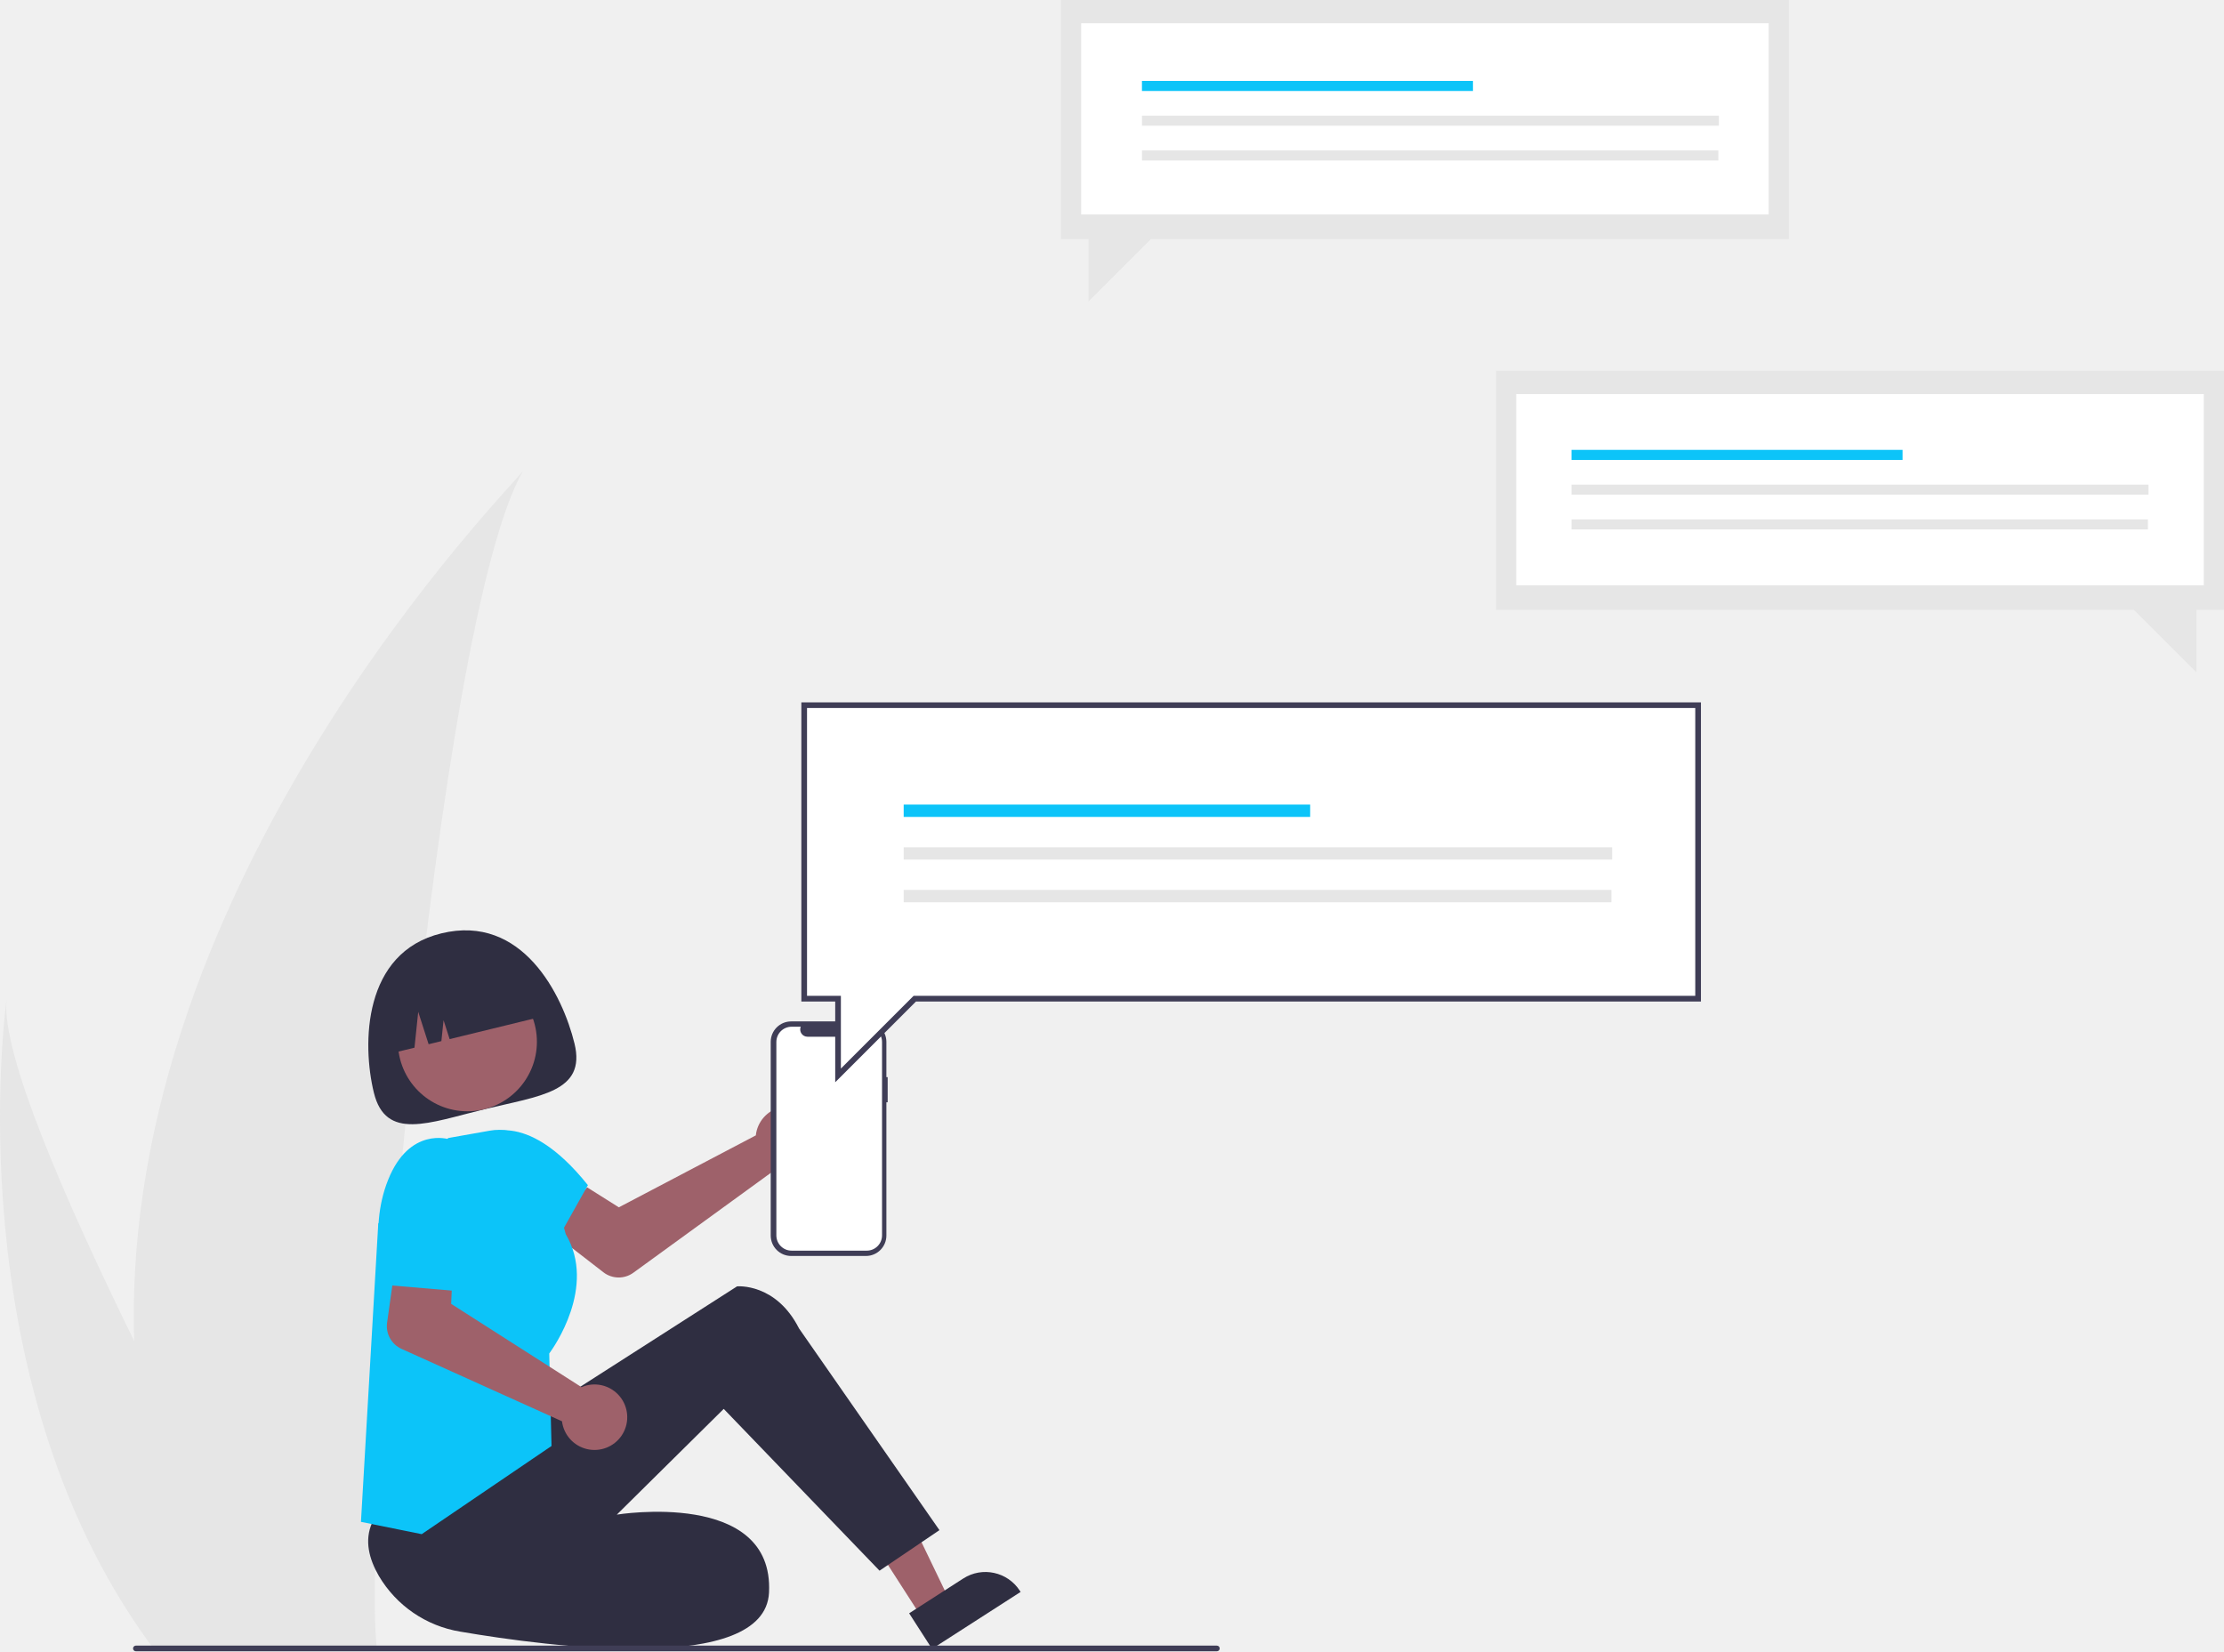
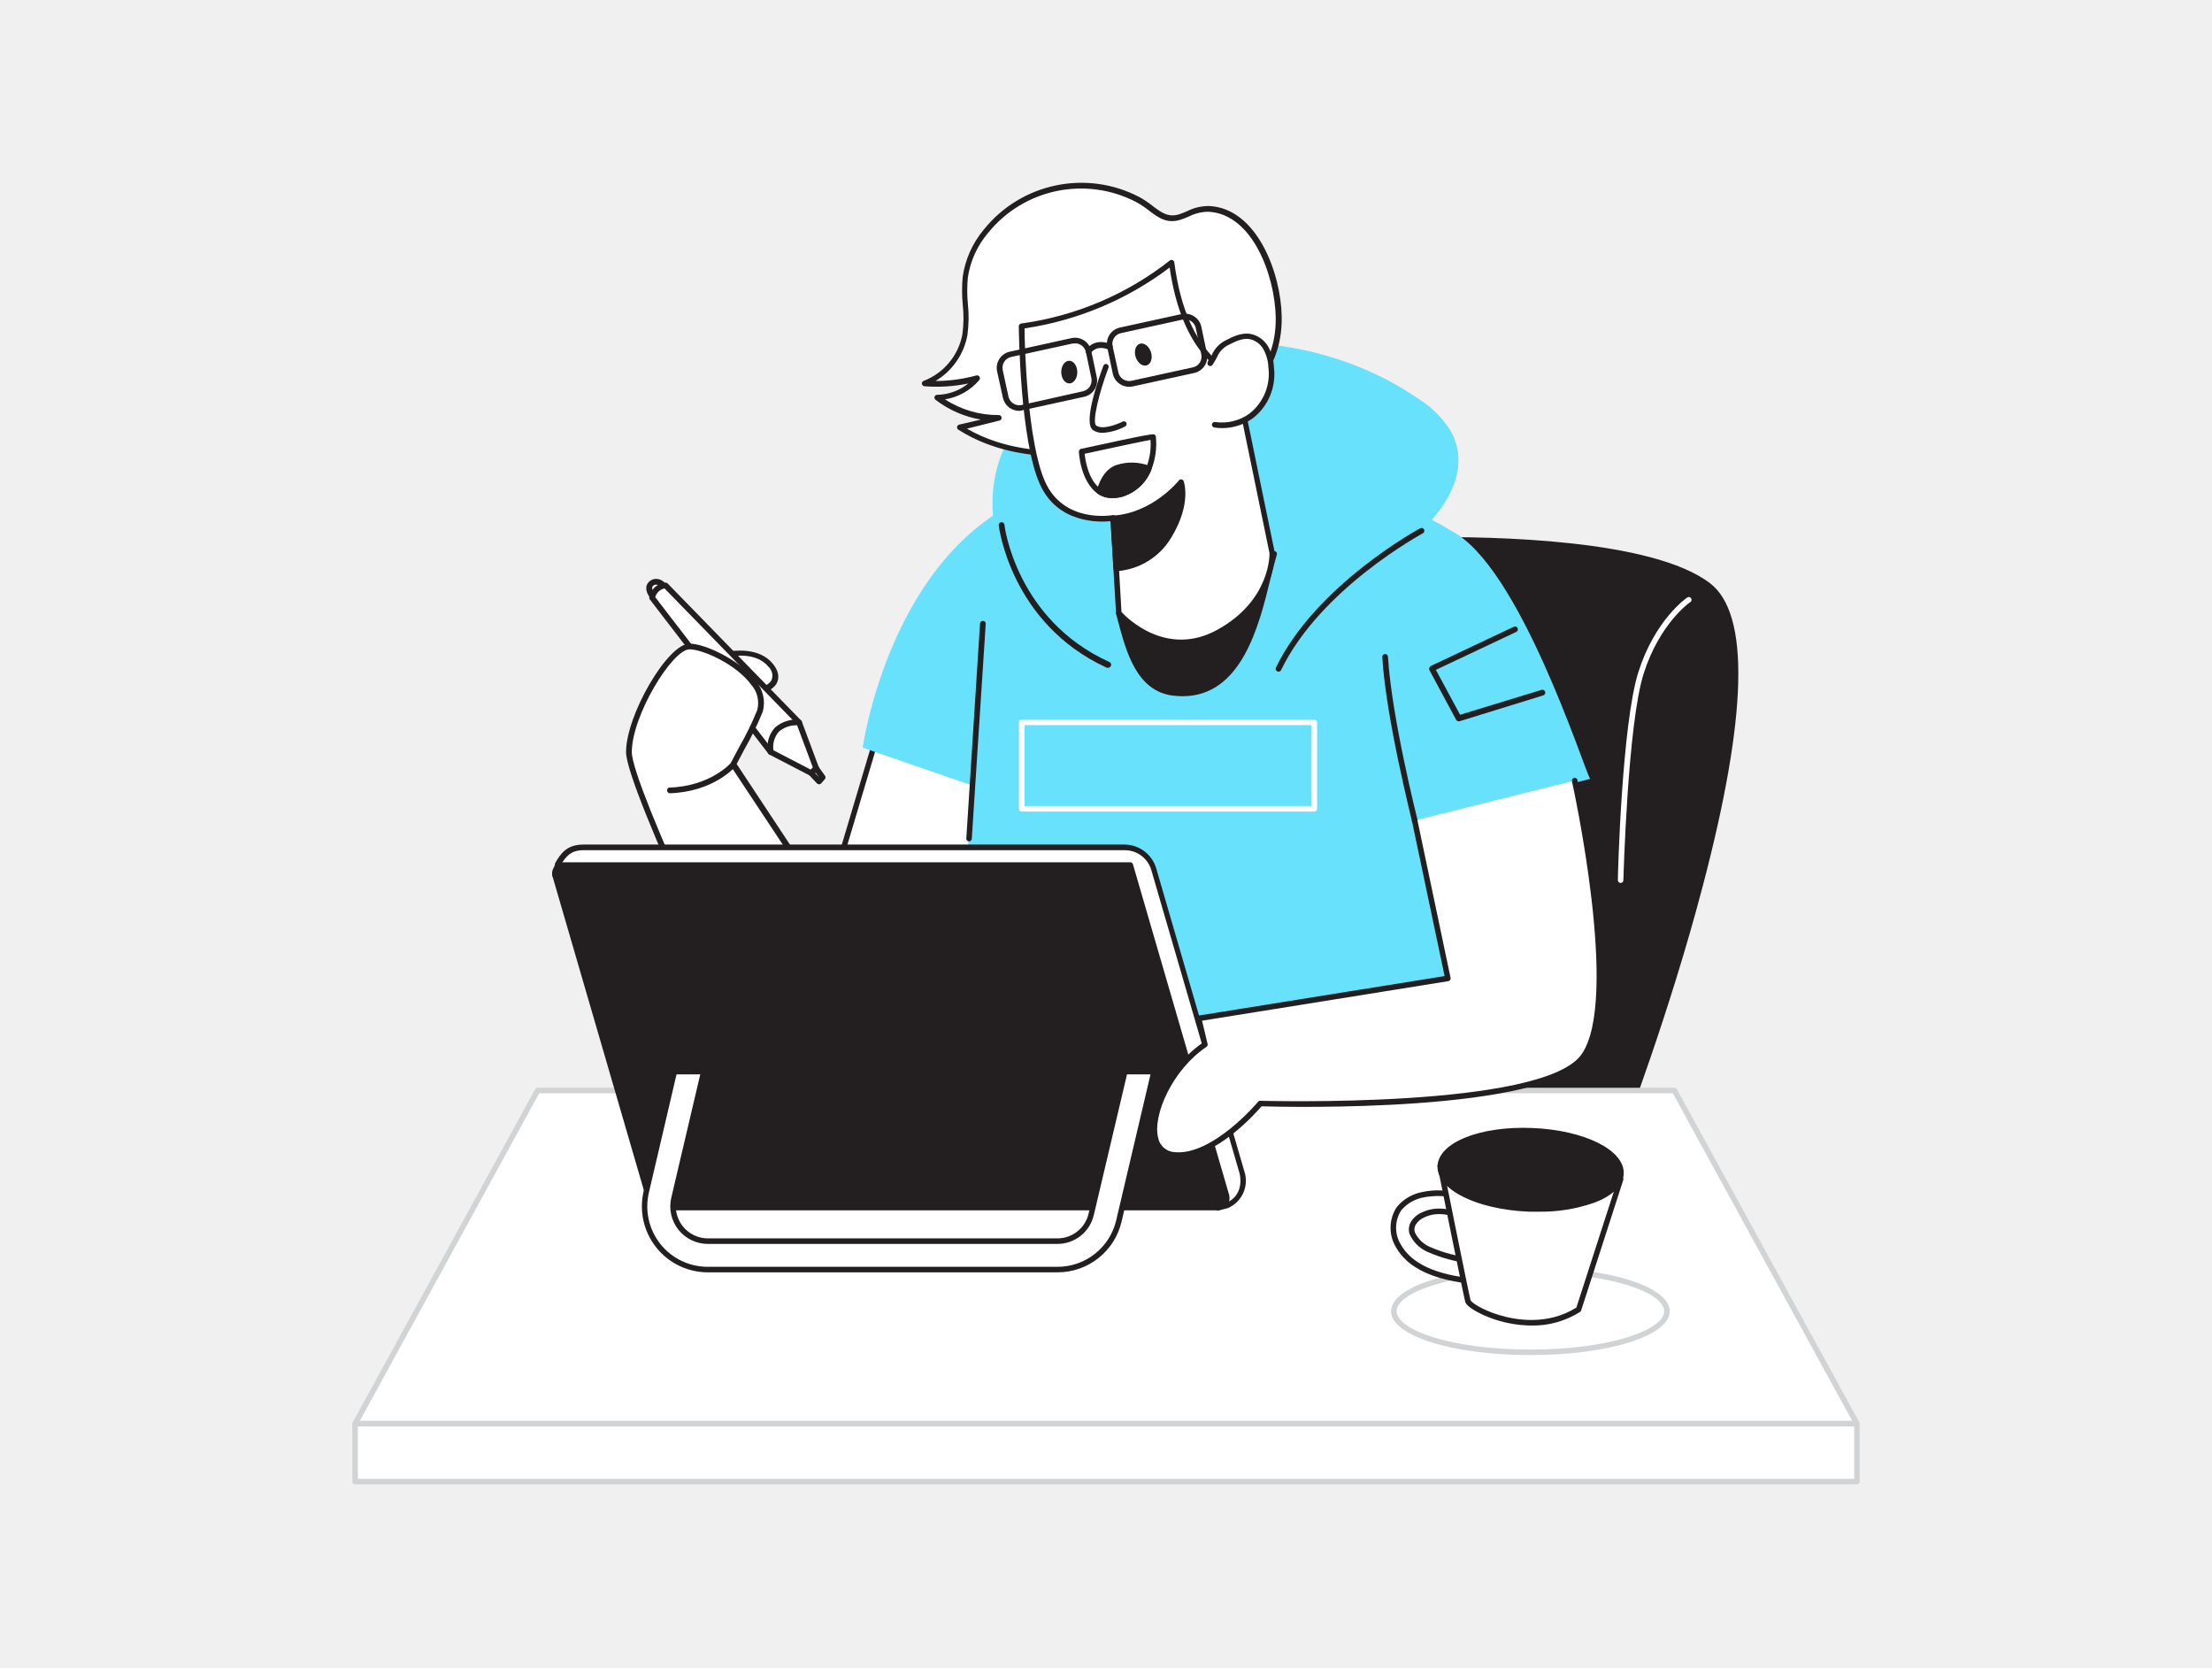
- <svg xmlns="http://www.w3.org/2000/svg" id="eae77f01-896c-4e57-b04b-8093f11df230" data-name="Layer 1" width="783.86" height="582" viewBox="0 0 783.86 582">
-   <path id="e5e37569-bd8f-45f7-97a1-e817a6c74118" data-name="Path 133" d="M255.368,631.65a383.363,383.363,0,0,0,17.91,105.974c.242.796.511,1.581.772,2.377h66.832c-.07-.714-.143-1.51-.213-2.377C336.214,686.395,361.671,378.32,392.389,325,389.698,329.325,250.186,468.873,255.368,631.65Z" transform="translate(-208.0698 -159)" fill="#e6e6e6" />
-   <path id="b4ba0d08-0a29-4ca1-8d08-8a7c96f19f4d" data-name="Path 134" d="M260.383,737.623c.559.796,1.14,1.593,1.735,2.377h50.139c-.38-.678-.82-1.474-1.331-2.377-8.282-14.948-32.798-59.642-55.554-105.974-24.445-49.791-46.891-101.469-45.001-120.174C209.786,515.692,192.863,644.293,260.383,737.623Z" transform="translate(-208.0698 -159)" fill="#e6e6e6" />
-   <path d="M474.799,557.376a11.575,11.575,0,0,0-.334,1.792l-48.28,25.355-11.21-7.06-12.866,15.526,18.631,14.427a8.797,8.797,0,0,0,10.556.162l50.194-36.464a11.543,11.543,0,1,0-6.691-13.737Z" transform="translate(-208.0698 -159)" fill="#9e616a" />
-   <polygon points="324.938 570.183 334.619 563.957 315.213 523.657 300.926 532.845 324.938 570.183" fill="#9e616a" />
-   <path d="M528.506,727.61l19.064-12.26.001-.001a14.445,14.445,0,0,1,19.962,4.336l.254.395L536.574,740.154Z" transform="translate(-208.0698 -159)" fill="#2f2e41" />
-   <path d="M393.54,659.959,467.847,612.384s13.653-1.318,21.847,14.831l49.489,71.088-21.114,14.287-54.916-57.022L425.47,692.836s55.52-9.105,53.642,27.507c-1.49,29.056-77.477,19.089-108.781,13.737a41.049,41.049,0,0,1-28.764-19.691c-3.357-5.823-5.162-12.435-2.342-18.685C346.745,679.037,393.54,659.959,393.54,659.959Z" transform="translate(-208.0698 -159)" fill="#2f2e41" />
-   <path d="M356.703,699.72l-21.414-4.334,6.102-105.102,24.64-30.18,14.68-2.599a17.736,17.736,0,0,1,20.292,12.84l6.471,23.638c10.979,18.589-4.401,40.143-5.82,42.058l.799,32.599Z" transform="translate(-208.0698 -159)" fill="#0cc4f9" />
-   <path d="M376.642,564.221l1.359-4.806s14.745-10.868,37.275,17.296l-10.796,19.245-23.469-.939Z" transform="translate(-208.0698 -159)" fill="#0cc4f9" />
-   <path d="M410.56,526.818c4.177,17.124-12.288,18.396-31.82,23.16s-34.733,11.217-38.91-5.907-3.847-49.363,23.784-56.103C392.197,480.996,406.383,509.695,410.56,526.818Z" transform="translate(-208.0698 -159)" fill="#2f2e41" />
-   <circle cx="164.74" cy="367.182" r="24.495" fill="#9e616a" />
-   <path d="M344.745,530.554v0l9.412-2.296,1.316-12.64,3.666,11.424,4.499-1.097.768-7.373,2.139,6.664,33.427-8.154v0a25.93,25.93,0,0,0-31.337-19.046l-4.845,1.182A25.93,25.93,0,0,0,344.745,530.554Z" transform="translate(-208.0698 -159)" fill="#2f2e41" />
-   <path d="M414.761,647.311a11.574,11.574,0,0,0-1.722.598L367.084,618.549l.574-13.236L347.796,601.837l-3.293,23.332a8.797,8.797,0,0,0,5.093,9.248l56.552,25.515a11.543,11.543,0,1,0,8.613-12.621Z" transform="translate(-208.0698 -159)" fill="#9e616a" />
-   <path d="M369.747,564.902l-3.463-4.366s-13.906-4.479-21.416,14.296-.469,37.082-.469,37.082l32.857,2.816,2.347-30.51Z" transform="translate(-208.0698 -159)" fill="#0cc4f9" />
-   <polygon points="527.283 130.684 783.86 130.684 783.86 214.914 774.142 214.914 774.142 236.943 752.112 214.914 527.283 214.914 527.283 130.684" fill="#e6e6e6" />
-   <rect x="534.41" y="138.886" width="242.324" height="67.384" fill="#fff" />
-   <rect x="553.896" y="158.559" width="116.673" height="3.541" fill="#0cc4f9" />
-   <rect x="553.896" y="170.808" width="203.351" height="3.541" fill="#e6e6e6" />
-   <rect x="553.896" y="183.056" width="203.151" height="3.541" fill="#e6e6e6" />
-   <polygon points="630.506 0 373.928 0 373.928 84.23 383.647 84.23 383.647 106.26 405.676 84.23 630.506 84.23 630.506 0" fill="#e6e6e6" />
-   <rect x="381.055" y="8.202" width="242.324" height="67.384" fill="#fff" />
-   <rect x="402.485" y="28.524" width="116.673" height="3.541" fill="#0cc4f9" />
-   <rect x="402.485" y="40.772" width="203.351" height="3.541" fill="#e6e6e6" />
-   <rect x="402.485" y="53.021" width="203.151" height="3.541" fill="#e6e6e6" />
-   <path d="M520.934,538.645h-.454v-12.443A7.202,7.202,0,0,0,513.278,519H486.916a7.202,7.202,0,0,0-7.202,7.202v68.264a7.202,7.202,0,0,0,7.202,7.202h26.363a7.202,7.202,0,0,0,7.202-7.202V547.502h.454Z" transform="translate(-208.0698 -159)" fill="#3f3d56" />
-   <path d="M513.569,520.874h-3.441a2.555,2.555,0,0,1-2.366,3.52h-15.103a2.555,2.555,0,0,1-2.366-3.52h-3.214a5.378,5.378,0,0,0-5.378,5.378v68.164a5.378,5.378,0,0,0,5.378,5.378H513.569a5.378,5.378,0,0,0,5.378-5.378h0V526.252A5.378,5.378,0,0,0,513.569,520.874Z" transform="translate(-208.0698 -159)" fill="#fff" />
-   <polygon points="598.506 248.549 283.441 248.549 283.441 351.98 295.375 351.98 295.375 379.03 322.426 351.98 598.506 351.98 598.506 248.549" fill="#fff" />
-   <path d="M502.445,540.444V511.979H490.511V406.549H807.575V511.979H530.91Zm-9.934-30.465H504.445v25.637l25.636-25.637H805.575V408.549H492.511Z" transform="translate(-208.0698 -159)" fill="#3f3d56" />
-   <rect x="318.508" y="283.575" width="143.268" height="4.348" fill="#0cc4f9" />
-   <rect x="318.508" y="298.615" width="249.704" height="4.348" fill="#e6e6e6" />
-   <rect x="318.508" y="313.656" width="249.46" height="4.348" fill="#e6e6e6" />
-   <path d="M636.962,741h-381a1,1,0,0,1,0-2h381a1,1,0,1,1,0,2Z" transform="translate(-208.0698 -159)" fill="#3f3d56" />
+ <svg xmlns="http://www.w3.org/2000/svg" viewBox="0 0 400 300" width="406" height="306" class="illustration styles_illustrationTablet__1DWOa">
+   <g id="_232_designer_flatline" data-name="#232_designer_flatline">
+     <path d="M293.05,204.1s32.93-85.9,15.87-99-88.61-7.81-92.53-3.13-27,108.08-27,108.08Z" fill="#231f20" />
+     <path d="M189.34,210.57a.52.52,0,0,1-.38-.17.48.48,0,0,1-.1-.43c.94-4.23,23.19-103.58,27.15-108.3,2.17-2.59,21.27-5,41.71-5.27,12-.16,41.09.33,51.51,8.32,7.25,5.56,6.79,24-1.36,54.92-6,22.87-14.27,44.42-14.35,44.63a.49.49,0,0,1-.44.32l-103.71,6ZM261.5,97.37l-3.76,0c-21,.28-39.25,2.87-41,4.92-3,3.61-18.76,71.33-26.8,107.23l102.73-5.92c2.11-5.59,32-85.78,15.92-98.11C301.82,100.3,284.75,97.37,261.5,97.37ZM293.05,204.1h0Z" fill="#231f20" />
+     <path d="M159.34,129.88,144.5,179.69s30.61,3.95,30.61,2.82,6-54.81,6-54.81Z" fill="#fff" />
+     <path d="M173.57,183.16c-5.17,0-19.84-1.78-29.13-3a.51.51,0,0,1-.42-.64l14.84-49.81a.5.5,0,0,1,.43-.36l21.78-2.18a.49.49,0,0,1,.4.15.46.46,0,0,1,.14.4c-2.07,18.5-6,53.75-6,54.76a.64.64,0,0,1-.2.43A4.13,4.13,0,0,1,173.57,183.16Zm1-.67v0Zm-29.46-3.22c10.64,1.36,27.16,3.25,29.48,2.92.38-4.32,5.25-47.92,5.92-53.93l-20.82,2.09Z" fill="#231f20" />
+     <path d="M131.21,117.51c.13.14,5.4-1.27,8.12,2s-.81,6.19-9.4,4.5S131.21,117.51,131.21,117.51Z" fill="#fff" />
+     <path d="M134.46,125a24.43,24.43,0,0,1-4.63-.49c-2.48-.49-3.76-1.29-3.91-2.46-.29-2.26,4.17-4.55,5.07-5a.5.5,0,0,1,.32,0l.33,0c1.4-.17,5.66-.71,8.08,2.19,1.08,1.28,1.31,2.59.67,3.69C139.56,124.24,137.41,125,134.46,125Zm-3.14-7c-1.95,1-4.52,2.76-4.38,3.87,0,.37.52,1.07,3.09,1.58,5.81,1.14,8.73.08,9.47-1.17a2.21,2.21,0,0,0-.57-2.5c-2.06-2.46-5.77-2-7.16-1.82C131.58,118,131.44,118,131.32,118Z" fill="#231f20" />
+     <path d="M118,107.06s-1.08-1.24-.4-2.11a1.47,1.47,0,0,1,2.38.22S118.28,105.78,118,107.06Z" fill="#fff" />
+     <path d="M118,107.57a.52.52,0,0,1-.39-.17c-.5-.58-1.16-1.82-.41-2.76a1.8,1.8,0,0,1,1.43-.71,2.19,2.19,0,0,1,1.74.91.5.5,0,0,1,.1.47.51.51,0,0,1-.32.35c-.4.14-1.47.7-1.65,1.51a.51.51,0,0,1-.37.39Zm.65-2.61h0a.82.82,0,0,0-.63.31.77.77,0,0,0,0,.71,3.93,3.93,0,0,1,1.08-.92A.81.81,0,0,0,118.66,105Z" fill="#231f20" />
+     <path d="M120.36,105.12a2.7,2.7,0,0,0-2.44,2.22l21.45,27.91a6,6,0,0,1,5.13-5.35Z" fill="#fff" />
+     <path d="M139.36,135.76a.51.51,0,0,1-.4-.2l-21.45-27.91a.52.52,0,0,1-.09-.45,3.26,3.26,0,0,1,2.94-2.6.52.52,0,0,1,.37.16l24.14,24.78a.5.5,0,0,1,.12.52.51.51,0,0,1-.4.35,5.48,5.48,0,0,0-4.71,4.88.51.51,0,0,1-.37.45Zm-20.87-28.52,20.61,26.81a6.4,6.4,0,0,1,4.39-4.45l-23.32-23.94A2.2,2.2,0,0,0,118.49,107.24Z" fill="#231f20" />
+     <path d="M139.37,135.25l7.32,3.8.91-.85-3.1-8.3S138.8,129.33,139.37,135.25Z" fill="#fff" />
+     <path d="M146.69,139.56a.48.48,0,0,1-.24-.06l-7.32-3.8a.51.51,0,0,1-.28-.41,5.32,5.32,0,0,1,1.29-4.48,6,6,0,0,1,4.41-1.43.52.52,0,0,1,.44.34l3.09,8.3a.51.51,0,0,1-.13.56l-.91.85A.53.53,0,0,1,146.69,139.56Zm-6.83-4.64,6.74,3.5.4-.36-2.86-7.66a4.89,4.89,0,0,0-3.28,1.14A4.2,4.2,0,0,0,139.86,134.92Z" fill="#231f20" />
+     <polygon points="146.69 139.05 148.09 140.55 148.75 139.8 147.6 138.2 146.69 139.05" fill="#fff" />
+     <path d="M148.09,141.07a.48.48,0,0,1-.37-.17l-1.41-1.5a.55.55,0,0,1-.14-.37.53.53,0,0,1,.17-.36l.91-.85a.52.52,0,0,1,.77.08l1.15,1.6a.51.51,0,0,1,0,.64l-.66.75a.49.49,0,0,1-.38.18Zm-.67-2,.66.71h0l-.57-.79Z" fill="#231f20" />
+     <path d="M132.57,137.44c1.18-2.39,4.14-7.46,4.82-9.66,1.88-6-9.13-11.62-12.69-11.62s-11,12.44-11,19.09,24.65,57.57,24.65,57.57L162,182Z" fill="#fff" />
+     <path d="M138.38,193.34a.51.51,0,0,1-.46-.29c-1-2.08-24.71-51.12-24.71-57.8s7.52-19.61,11.49-19.61c2.74,0,9.11,2.92,12,6.8a6,6,0,0,1,1.23,5.5,54.94,54.94,0,0,1-3.34,6.85c-.53,1-1,1.9-1.38,2.61l29.29,44.3a.54.54,0,0,1,.07.43.52.52,0,0,1-.28.32l-23.66,10.84A.38.38,0,0,1,138.38,193.34ZM124.7,116.67c-3.13,0-10.45,12-10.45,18.58,0,6.12,21.93,51.81,24.37,56.9l22.65-10.38-29.13-44a.54.54,0,0,1,0-.52c.38-.76.93-1.79,1.53-2.91a54.61,54.61,0,0,0,3.26-6.67,5,5,0,0,0-1.07-4.58C133.07,119.3,127,116.67,124.7,116.67Z" fill="#231f20" />
+     <path d="M258.4,147.52l29.15-7.43c-1-1.41-12.76-38.74-25.16-44.85-10.85-7.2-36.58-12-59.31-10.37,0,0-6-.22-16.52,3.95C160.94,99,156,134.45,156,134.45l20,6.91s-3.82,45.85-7.43,69.82c0,0,44.22,8.65,108.6-2C277.22,209.16,258.52,154.3,258.4,147.52Z" fill="#68e1fd" />
+     <path d="M256,96.27c-3.86,4-6.87,8.8-11.13,12.57-9.18,8.12-21.19,14.55-33.78,13.77-14.84-.92-27.67-11.06-30.89-25.83-2-9.26.08-17.86,7.24-24.4,4.95-4.52,11.29-7.28,17.77-9,17.21-4.61,36.52-2.16,51.21,7.94a18.28,18.28,0,0,1,5.92,5.88c3.67,6.65-.55,13.49-5.31,18.06C256.71,95.57,256.37,95.92,256,96.27Z" fill="#68e1fd" />
+     <path d="M205.37,106.75c-.15,0-2.91,3.36-3.05,3.41,1.57,5.92,3.23,13.63,9.93,14.39,13.59,1.55,15.65-16.57,18.21-25.12C221.05,102.07,214.41,103.13,205.37,106.75Z" fill="#231f20" />
+     <path d="M213.84,125.15a15.51,15.51,0,0,1-1.64-.1c-6.69-.76-8.58-8-10.11-13.79l-.26-1a.5.5,0,0,1,.2-.53c.16-.15.89-1,1.42-1.62,1.55-1.78,1.57-1.79,1.73-1.86h0a124.41,124.41,0,0,1,17-5.21c2.55-.64,5.18-1.3,8.1-2.12a.5.5,0,0,1,.49.13.52.52,0,0,1,.12.49c-.38,1.27-.75,2.77-1.15,4.36C227.67,112.46,224.5,125.14,213.84,125.15Zm-11-14.83.18.69c1.53,5.8,3.25,12.37,9.26,13,11.13,1.27,14.24-11.24,16.52-20.38.31-1.25.61-2.45.91-3.53-2.59.71-5,1.31-7.27,1.89a120.67,120.67,0,0,0-16.84,5.14c-.2.2-.9,1-1.42,1.61C203.48,109.64,203.09,110.08,202.87,110.32Zm-.55-.15h0Zm3.23-3Z" fill="#231f20" />
+     <path d="M218.53,37c-2-.08-3.28.79-5,1.41-3.35,1.18-4.91-1.62-7.79-3.11a22.13,22.13,0,0,0-27.44,5.75,16.53,16.53,0,0,0-3.73,8.3c-.42,3.46.55,7-.05,10.42a11.77,11.77,0,0,1-7.28,8.8,28.05,28.05,0,0,0,9.52-.9,9.69,9.69,0,0,1-7.24,3.45,18,18,0,0,0,11.13,3.73l-7.05,1.65c6,3.85,13.31,5,20.38,4.68,14.08-.73,37.66-6.49,37.25-24.73C231,49.46,227.16,37.4,218.53,37Z" fill="#fff" />
+     <path d="M191.56,81.77c-5.39,0-12.29-1-18.27-4.82a.51.51,0,0,1-.22-.51.53.53,0,0,1,.38-.4l3.92-.91a18.6,18.6,0,0,1-8.2-3.58.5.5,0,0,1,.3-.9,9.17,9.17,0,0,0,5.63-2.05,28.19,28.19,0,0,1-7.94.5.5.5,0,0,1-.45-.43.49.49,0,0,1,.32-.54,11.22,11.22,0,0,0,7-8.41,22.28,22.28,0,0,0,.06-5.42,26.72,26.72,0,0,1,0-5,17.06,17.06,0,0,1,3.84-8.56,22.62,22.62,0,0,1,28.06-5.87,16.68,16.68,0,0,1,2.42,1.61c1.62,1.23,2.9,2.2,5,1.47.45-.16.87-.34,1.28-.51a8.58,8.58,0,0,1,3.94-.93h0c8.66.38,13,12.12,13.14,19.94.18,8.29-4.35,14.82-13.47,19.39s-20,5.63-24.25,5.85C193.21,81.75,192.4,81.77,191.56,81.77Zm-16.7-5c6.46,3.75,13.87,4.25,19.06,4,4.16-.22,14.8-1.21,23.85-5.75,8.75-4.38,13.09-10.59,12.92-18.47-.17-7.44-4.16-18.61-12.18-19a7.9,7.9,0,0,0-3.51.85c-.43.18-.87.37-1.34.53-2.59.91-4.21-.32-5.92-1.62a15.43,15.43,0,0,0-2.27-1.51,21.6,21.6,0,0,0-26.82,5.61,16.07,16.07,0,0,0-3.63,8,25.56,25.56,0,0,0,0,4.79,23.32,23.32,0,0,1-.08,5.66,12.23,12.23,0,0,1-5.77,8.29,28,28,0,0,0,7.38-1,.5.5,0,0,1,.56.21.51.51,0,0,1,0,.59,10.23,10.23,0,0,1-6.22,3.52,17.5,17.5,0,0,0,9.73,2.84.49.49,0,0,1,.5.44.5.5,0,0,1-.38.55Z" fill="#231f20" />
+     <path d="M201.32,92.94l1,17.22s7.87,9,18,3.47,9.74-14.3,9.74-14.3L223.41,67s-9.19-2.12-11.53-20.22a55.56,55.56,0,0,1-27.12,11.51s.18,20.25,3.75,28.3S201.32,92.94,201.32,92.94Z" fill="#fff" />
+     <path d="M213.67,115.92c-6.88,0-11.67-5.35-11.73-5.43a.47.47,0,0,1-.12-.3l-1-16.69c-2.11.21-9.63.41-12.8-6.74-3.57-8-3.78-27.67-3.79-28.5a.51.51,0,0,1,.43-.5,55.64,55.64,0,0,0,26.86-11.38.5.5,0,0,1,.51-.09.51.51,0,0,1,.32.4c1.18,9.16,4.16,14.05,6.45,16.55a10.5,10.5,0,0,0,4.7,3.24.51.51,0,0,1,.37.39l6.66,32.36c0,.17.3,9.22-10,14.84A14.2,14.2,0,0,1,213.67,115.92Zm-10.87-6c1,1.09,8.16,8.23,17.29,3.24,9.72-5.32,9.48-13.77,9.48-13.85l-6.59-32c-1.66-.55-9.18-3.87-11.47-19.67a57.51,57.51,0,0,1-26.24,11c0,3,.5,20.46,3.69,27.67,3.37,7.58,11.91,6.15,12.27,6.09a.51.51,0,0,1,.4.09.54.54,0,0,1,.19.37Z" fill="#231f20" />
+     <path d="M219.66,76.06a9,9,0,0,0,6.66-1.64,9.63,9.63,0,0,0,3.58-8.72,8,8,0,0,0-1-3.49,4.25,4.25,0,0,0-2.83-2.12,6.84,6.84,0,0,0-4.18,1.11c-1.94,1-2,2.11-3.06,3.75.12-.15.21-.57.33-.72" fill="#fff" />
+     <path d="M221,76.67a9.7,9.7,0,0,1-1.42-.11.51.51,0,0,1-.42-.58.49.49,0,0,1,.57-.41A8.47,8.47,0,0,0,226,74a9.12,9.12,0,0,0,3.37-8.28,7.45,7.45,0,0,0-.89-3.28A3.77,3.77,0,0,0,226,60.58c-1.24-.22-2.48.35-3.86,1.06a4.23,4.23,0,0,0-2.08,2.24c-.21.38-.44.81-.75,1.28a.44.44,0,0,1-.08.11.49.49,0,0,1-.68.08.49.49,0,0,1-.12-.68l0,0s0-.13.07-.2a2,2,0,0,1,.25-.51.52.52,0,0,1,.19-.14l.19-.36a5.26,5.26,0,0,1,2.52-2.66c1.18-.61,2.81-1.45,4.48-1.16A4.77,4.77,0,0,1,229.37,62a8.47,8.47,0,0,1,1,3.71,10.07,10.07,0,0,1-3.78,9.15A9.45,9.45,0,0,1,221,76.67Z" fill="#231f20" />
+     <path d="M201.84,102A12.12,12.12,0,0,0,211.45,96c3.53-5.89,2.12-9.66,2.12-9.66s-4.76,6.07-12.25,6.56Z" fill="#231f20" />
+     <path d="M201.84,102.49a.49.49,0,0,1-.49-.47l-.53-9a.5.5,0,0,1,.47-.53c7.17-.46,11.84-6.3,11.89-6.36a.5.5,0,0,1,.47-.19.51.51,0,0,1,.39.32c.06.16,1.45,4.06-2.17,10.09a12.49,12.49,0,0,1-10,6.19Zm0-9.1.47,8.07A11.78,11.78,0,0,0,211,95.78c2.39-4,2.45-6.92,2.27-8.32A18.82,18.82,0,0,1,201.84,93.39Z" fill="#231f20" />
+     <path d="M200,65.57s-3.75,9.88-2.05,11.06,5.29-.7,5.29-.7" fill="#fff" />
+     <path d="M199.43,77.52a3,3,0,0,1-1.77-.48c-1.88-1.3,1-9.24,1.86-11.65a.5.5,0,0,1,.64-.29.5.5,0,0,1,.29.65c-1.74,4.59-3,9.9-2.22,10.46,1.19.82,3.85-.24,4.77-.72a.51.51,0,0,1,.68.21.5.5,0,0,1-.22.67A9.88,9.88,0,0,1,199.43,77.52Z" fill="#231f20" />
+     <ellipse cx="206.75" cy="63.36" rx="1.45" ry="2.05" transform="translate(-9.47 66.66) rotate(-17.91)" fill="#231f20" />
+     <ellipse cx="193.36" cy="66.54" rx="1.45" ry="2.05" transform="translate(-0.89 2.64) rotate(-0.78)" fill="#231f20" />
+     <path d="M201.19,89.32a4.6,4.6,0,0,1-2.7-.79c-3.15-2.3-3.38-7.38-3.39-7.6a.51.51,0,0,1,.4-.51c12.94-2.83,13.08-2.73,13.31-2.56a.54.54,0,0,1,.21.36h0a12.9,12.9,0,0,1-.81,5.94A8.18,8.18,0,0,1,203,89.06,6.61,6.61,0,0,1,201.19,89.32Zm-5.05-8c.12,1.21.66,4.75,2.92,6.39a4.28,4.28,0,0,0,3.63.4,7.23,7.23,0,0,0,4.6-4.31,11.57,11.57,0,0,0,.76-5C206.33,79.11,200.26,80.41,196.14,81.31Z" fill="#231f20" />
+     <path d="M207.75,84c-1.92,4.64-6.73,5.75-9,4.14.51-1.77,1.44-3.61,3.17-4.28A8.44,8.44,0,0,1,207.75,84Z" fill="#231f20" />
+     <path d="M201.19,89.31a4.62,4.62,0,0,1-2.7-.78.49.49,0,0,1-.18-.54c.68-2.44,1.85-4,3.46-4.61a9,9,0,0,1,6.15.13.51.51,0,0,1,.29.27.53.53,0,0,1,0,.39A8.2,8.2,0,0,1,203,89.06,6.64,6.64,0,0,1,201.19,89.31Zm-1.82-1.41a4.47,4.47,0,0,0,3.32.2,7.12,7.12,0,0,0,4.38-3.82,7.83,7.83,0,0,0-4.94,0C200.9,84.78,200,86,199.37,87.9Z" fill="#231f20" />
+     <path d="M184.29,73.55a3,3,0,0,1-2.93-2.36l-1.05-4.77a3,3,0,0,1,2.29-3.57l11.15-2.45a3,3,0,0,1,3.58,2.29l1,4.77A3,3,0,0,1,196.08,71h0l-11.15,2.44A2.79,2.79,0,0,1,184.29,73.55ZM194.4,61.37a2.09,2.09,0,0,0-.43,0l-11.14,2.44a2,2,0,0,0-1.51,2.35L182.37,71a2,2,0,0,0,2.34,1.5L195.86,70a2,2,0,0,0,1.5-2.34l-1-4.77a2,2,0,0,0-1.92-1.55ZM196,70.54h0Z" fill="#231f20" />
+     <path d="M204.16,69.2a3,3,0,0,1-1.62-.48,3,3,0,0,1-1.31-1.88l-1-4.77a3,3,0,0,1,.4-2.26,3,3,0,0,1,1.89-1.32l11.14-2.44a3,3,0,0,1,3.58,2.29l1,4.77A3,3,0,0,1,216,66.69l-11.14,2.44A3.69,3.69,0,0,1,204.16,69.2ZM214.27,57a2.1,2.1,0,0,0-.43.05L202.7,59.5a1.94,1.94,0,0,0-1.24.86,2,2,0,0,0-.27,1.49l1.05,4.77a2,2,0,0,0,2.34,1.5l11.15-2.44h0a2,2,0,0,0,1.24-.86,2,2,0,0,0,.26-1.49l-1-4.77A2,2,0,0,0,214.27,57Z" fill="#231f20" />
+     <path d="M196.82,63.32a.48.48,0,0,1-.26-.07.52.52,0,0,1-.19-.7c.47-.81,2-2.08,4.51-1.07a.52.52,0,0,1-.38,1c-2.24-.9-3.14.47-3.23.63A.53.53,0,0,1,196.82,63.32Z" fill="#231f20" />
+     <polygon points="97.2 196.44 302.8 196.44 335.79 256.69 64.21 256.69 97.2 196.44" fill="#fff" />
+     <path d="M335.79,257.19H64.21a.51.51,0,0,1-.43-.24.52.52,0,0,1,0-.5l33-60.25a.49.49,0,0,1,.44-.26H302.79a.49.49,0,0,1,.44.26l33,60.25a.52.52,0,0,1,0,.5A.51.51,0,0,1,335.79,257.19Zm-270.73-1H334.94L302.5,196.94H97.5Z" fill="#d1d3d4" />
+     <path d="M100.39,157.57l.44-1.9c1-1.9,2.11-3.18,4.69-3.18h97.87a5.48,5.48,0,0,1,5.25,3.94l15.91,54.66a4.88,4.88,0,0,1-2.71,6.11l-1.73.41Z" fill="#fff" />
+     <path d="M220.11,218.11a.59.59,0,0,1-.22-.05L100.17,158a.49.49,0,0,1-.26-.56l.44-1.9a.65.65,0,0,1,0-.13c1-1.81,2.15-3.44,5.13-3.44h97.87a6,6,0,0,1,5.73,4.3L225,211a5.38,5.38,0,0,1-3,6.72l-1.79.43ZM101,157.3l119.21,59.78,1.55-.36c2.41-.94,2.91-3.51,2.34-5.49l-15.91-54.66a5,5,0,0,0-4.77-3.58H105.52c-2.21,0-3.16,1-4.22,2.86Z" fill="#231f20" />
+     <path d="M220.11,217.61H120.24a3.16,3.16,0,0,1-3-2.28l-16.81-57.76a1.49,1.49,0,0,1,1.43-1.9H204.4l17.37,59.73A1.72,1.72,0,0,1,220.11,217.61Z" fill="#231f20" />
+     <path d="M220.11,218.11H120.24a3.69,3.69,0,0,1-3.52-2.64L99.91,157.71a2,2,0,0,1,1.91-2.53H204.4a.48.48,0,0,1,.47.35l17.38,59.73a2.23,2.23,0,0,1-2.14,2.85ZM101.82,156.17a1,1,0,0,0-.95,1.26l16.8,57.76a2.69,2.69,0,0,0,2.57,1.92h99.87a1.25,1.25,0,0,0,1-.49,1.23,1.23,0,0,0,.19-1.08L204,156.17Z" fill="#231f20" />
+     <path d="M203.36,193l-6.07,25.81a6.27,6.27,0,0,1-6.12,4.85H128a6.29,6.29,0,0,1-6.12-7.73L127.23,193H122l-5.12,21.75a11.43,11.43,0,0,0,11.13,14h63.21A11.4,11.4,0,0,0,202.3,220l6.34-27Z" fill="#fff" />
+     <path d="M191.17,229.32H128a11.93,11.93,0,0,1-11.61-14.66l5.11-21.76a.5.5,0,0,1,.49-.38h5.28a.51.51,0,0,1,.39.19.49.49,0,0,1,.09.42l-5.39,22.93a5.8,5.8,0,0,0,5.64,7.12h63.21a5.78,5.78,0,0,0,5.64-4.47l6.07-25.81a.49.49,0,0,1,.48-.38h5.28a.51.51,0,0,1,.49.61l-6.35,27A11.88,11.88,0,0,1,191.17,229.32Zm-68.83-35.8-5,21.37A10.92,10.92,0,0,0,128,228.32h63.21a10.89,10.89,0,0,0,10.64-8.43l6.2-26.37h-4.25l-6,25.42a6.75,6.75,0,0,1-6.61,5.24H128a6.79,6.79,0,0,1-6.61-8.35l5.24-22.31Z" fill="#231f20" />
+     <path d="M284.82,140.37s8.94,39.7,1.62,49.84S228,198.75,228,198.75s-8.29,9.95-15.49,9.29-3-14.28,5.47-19.95l-1.17-4.73,45.07-7.23-6-28.53" fill="#fff" />
+     <path d="M213.17,208.57q-.37,0-.75,0a4.22,4.22,0,0,1-3.92-3.35c-1.13-4.43,2.49-12.88,8.86-17.32l-1.08-4.39a.49.49,0,0,1,.06-.39.49.49,0,0,1,.34-.22l44.55-7.15-5.9-28a.5.5,0,0,1,.39-.59.49.49,0,0,1,.59.38l6,28.53a.49.49,0,0,1-.08.39.49.49,0,0,1-.33.21l-44.53,7.15,1,4.2a.49.49,0,0,1-.2.53c-6.12,4.1-9.79,12.35-8.74,16.45a3.19,3.19,0,0,0,3,2.59c6.85.64,15-9,15.06-9.11a.5.5,0,0,1,.4-.18c.51,0,51,1.47,58.06-8.34s-1.6-49-1.69-49.43a.5.5,0,1,1,1-.22c.37,1.63,8.9,40,1.53,50.24-7.2,10-54.39,8.88-58.66,8.75C227,200.62,219.87,208.57,213.17,208.57Z" fill="#231f20" />
+     <path d="M231.19,120.71a.46.46,0,0,1-.22-.06.5.5,0,0,1-.24-.68c7.26-15,25.9-25.09,26.09-25.19a.5.5,0,0,1,.69.21.51.51,0,0,1-.21.7c-.18.1-18.53,10-25.64,24.73A.53.53,0,0,1,231.19,120.71Z" fill="#231f20" />
+     <path d="M200.37,120a.54.54,0,0,1-.22,0C182.73,112,180.62,94.42,180.6,94.25a.52.52,0,0,1,.46-.57.51.51,0,0,1,.57.45c0,.17,2.08,17.18,19,24.84a.52.52,0,0,1,.26.68A.53.53,0,0,1,200.37,120Z" fill="#231f20" />
+     <path d="M121,142.67a.52.52,0,0,1,0-1c7.54-.23,11.2-4.49,11.24-4.53a.51.51,0,0,1,.72-.07.52.52,0,0,1,.07.73c-.16.19-4,4.66-12,4.9Z" fill="#231f20" />
+     <path d="M255.82,148.11a.51.51,0,0,1-.5-.39c0-.18-4.71-18.61-5.36-29.66a.51.51,0,0,1,.48-.54.52.52,0,0,1,.55.48c.65,10.95,5.29,29.28,5.33,29.47a.52.52,0,0,1-.37.63Z" fill="#231f20" />
+     <path d="M175.22,151.4h0a.51.51,0,0,1-.48-.55L177.22,112a.51.51,0,0,1,.55-.48.5.5,0,0,1,.48.54l-2.52,38.85A.51.51,0,0,1,175.22,151.4Z" fill="#231f20" />
+     <path d="M263.76,129.67a.5.5,0,0,1-.45-.27l-4.84-9a.54.54,0,0,1,0-.41.55.55,0,0,1,.27-.31l15-7.09a.51.51,0,0,1,.69.24.52.52,0,0,1-.24.69l-14.54,6.86,4.38,8.12L278.76,124a.52.52,0,1,1,.3,1l-15.15,4.68Z" fill="#231f20" />
+     <ellipse cx="276.75" cy="236.35" rx="24.69" ry="7.43" fill="#fff" />
+     <path d="M276.75,244.28c-14.12,0-25.19-3.48-25.19-7.93s11.07-7.93,25.19-7.93,25.19,3.48,25.19,7.93S290.87,244.28,276.75,244.28Zm0-14.86c-14.47,0-24.19,3.58-24.19,6.93s9.72,6.93,24.19,6.93,24.19-3.58,24.19-6.93S291.22,229.42,276.75,229.42Z" fill="#d1d3d4" />
+     <path d="M258.14,215.13l-.59.11a7.33,7.33,0,0,0-4.56,2.57,6.31,6.31,0,0,0-.15,6.67c2.62,4.72,9,6,13.92,6.49a4.42,4.42,0,0,0,2.08-.16,1.7,1.7,0,0,0,1.15-1.58,1.74,1.74,0,0,0-1-1.33,5.35,5.35,0,0,0-1.63-.46c-3.06-.5-6.28-.87-9.08-2.28-1.63-.83-3.91-2.72-2.72-4.76a3.89,3.89,0,0,1,1.72-1.46c2.81-1.34,5.48-.32,8.25.5a1.53,1.53,0,0,0,.63.09,1.12,1.12,0,0,0,.81-1.25c-.09-1.21-1.3-2-2.44-2.45A12.8,12.8,0,0,0,258.14,215.13Z" fill="#fff" />
+     <path d="M267.59,231.52a8.14,8.14,0,0,1-.87-.05c-7.51-.71-12.19-2.91-14.32-6.75a6.79,6.79,0,0,1,.19-7.21,7.85,7.85,0,0,1,4.86-2.76l.62-.11h0a13.22,13.22,0,0,1,6.68.73c1,.37,2.63,1.24,2.76,2.87a1.63,1.63,0,0,1-1.24,1.79,2.17,2.17,0,0,1-.84-.11l-.72-.22c-2.46-.75-4.78-1.45-7.17-.31a3.35,3.35,0,0,0-1.51,1.27,1.7,1.7,0,0,0-.19,1.4,5.37,5.37,0,0,0,2.7,2.65,26.57,26.57,0,0,0,7.81,2.06l1.13.18a5.56,5.56,0,0,1,1.79.51,2,2,0,0,1-.25,3.82A4,4,0,0,1,267.59,231.52Zm-9.37-15.89-.57.1a6.92,6.92,0,0,0-4.26,2.37,5.81,5.81,0,0,0-.11,6.14c1.95,3.52,6.38,5.56,13.53,6.23a4.07,4.07,0,0,0,1.84-.12,1.24,1.24,0,0,0,.84-1.09,1.23,1.23,0,0,0-.7-.92,4.7,4.7,0,0,0-1.47-.4l-1.13-.18a27.22,27.22,0,0,1-8.1-2.16,6.28,6.28,0,0,1-3.21-3.25,2.71,2.71,0,0,1,.29-2.2,4.29,4.29,0,0,1,1.94-1.66c2.74-1.31,5.36-.52,7.89.25l.72.22a1.15,1.15,0,0,0,.42.07c.24,0,.39-.41.37-.71-.08-1.12-1.51-1.78-2.12-2a12.22,12.22,0,0,0-6.17-.67Z" fill="#231f20" />
+     <path d="M260.45,210.07s4.62,23.06,5,24.45,11.3,7.1,20,1.49l7.61-23.57Z" fill="#fff" />
+     <path d="M276.94,238.94a21.65,21.65,0,0,1-7.64-1.46c-1.92-.74-4.1-1.94-4.34-2.83-.37-1.39-4.81-23.53-5-24.48a.48.48,0,0,1,.52-.59L293.09,212a.49.49,0,0,1,.44.65l-7.61,23.57a.49.49,0,0,1-.21.26A15.89,15.89,0,0,1,276.94,238.94Zm-15.87-28.32c.75,3.75,4.53,22.54,4.86,23.77.14.33,1.94,1.67,5.13,2.64,3,.91,8.74,1.94,14-1.34l7.36-22.79Z" fill="#231f20" />
+     <ellipse cx="276.79" cy="210.75" rx="7.08" ry="16.35" transform="translate(54.88 478.66) rotate(-87.65)" fill="#231f20" />
+     <path d="M278.07,218.35c-.53,0-1.06,0-1.59,0-9.45-.38-16.71-4-16.53-8.26s7.71-7.26,17.15-6.87,16.7,4,16.52,8.26c-.08,2.1-2,4-5.31,5.24A29,29,0,0,1,278.07,218.35Zm-2.51-14.21c-7.93,0-14.48,2.6-14.62,6-.14,3.56,7,6.87,15.58,7.22A29.53,29.53,0,0,0,288,215.75c2.9-1.11,4.6-2.7,4.67-4.35.15-3.57-7-6.88-15.57-7.23Z" fill="#231f20" />
+     <path d="M237.67,146H184.76a.5.5,0,0,1-.5-.5V129.88a.51.51,0,0,1,.5-.5h52.91a.5.5,0,0,1,.5.5v15.65A.5.5,0,0,1,237.67,146Zm-52.41-1h51.91V130.38H185.26Z" fill="#fff" />
+     <rect x="64.21" y="256.69" width="271.57" height="10.47" fill="#fff" />
+     <path d="M335.79,267.66H64.21a.5.5,0,0,1-.5-.5V256.69a.51.51,0,0,1,.5-.5H335.79a.51.51,0,0,1,.5.5v10.47A.5.5,0,0,1,335.79,267.66Zm-271.08-1H335.29v-9.47H64.71Z" fill="#d1d3d4" />
+     <path d="M293.05,158.91h0a.51.51,0,0,1-.49-.51c0-1.15.73-28.26,3.72-37.65s8.6-13.3,8.83-13.45a.5.5,0,0,1,.56.83c-.06,0-5.53,3.79-8.44,12.92s-3.66,37.09-3.67,37.37A.5.5,0,0,1,293.05,158.91Z" fill="#fff" />
+   </g>
</svg>
